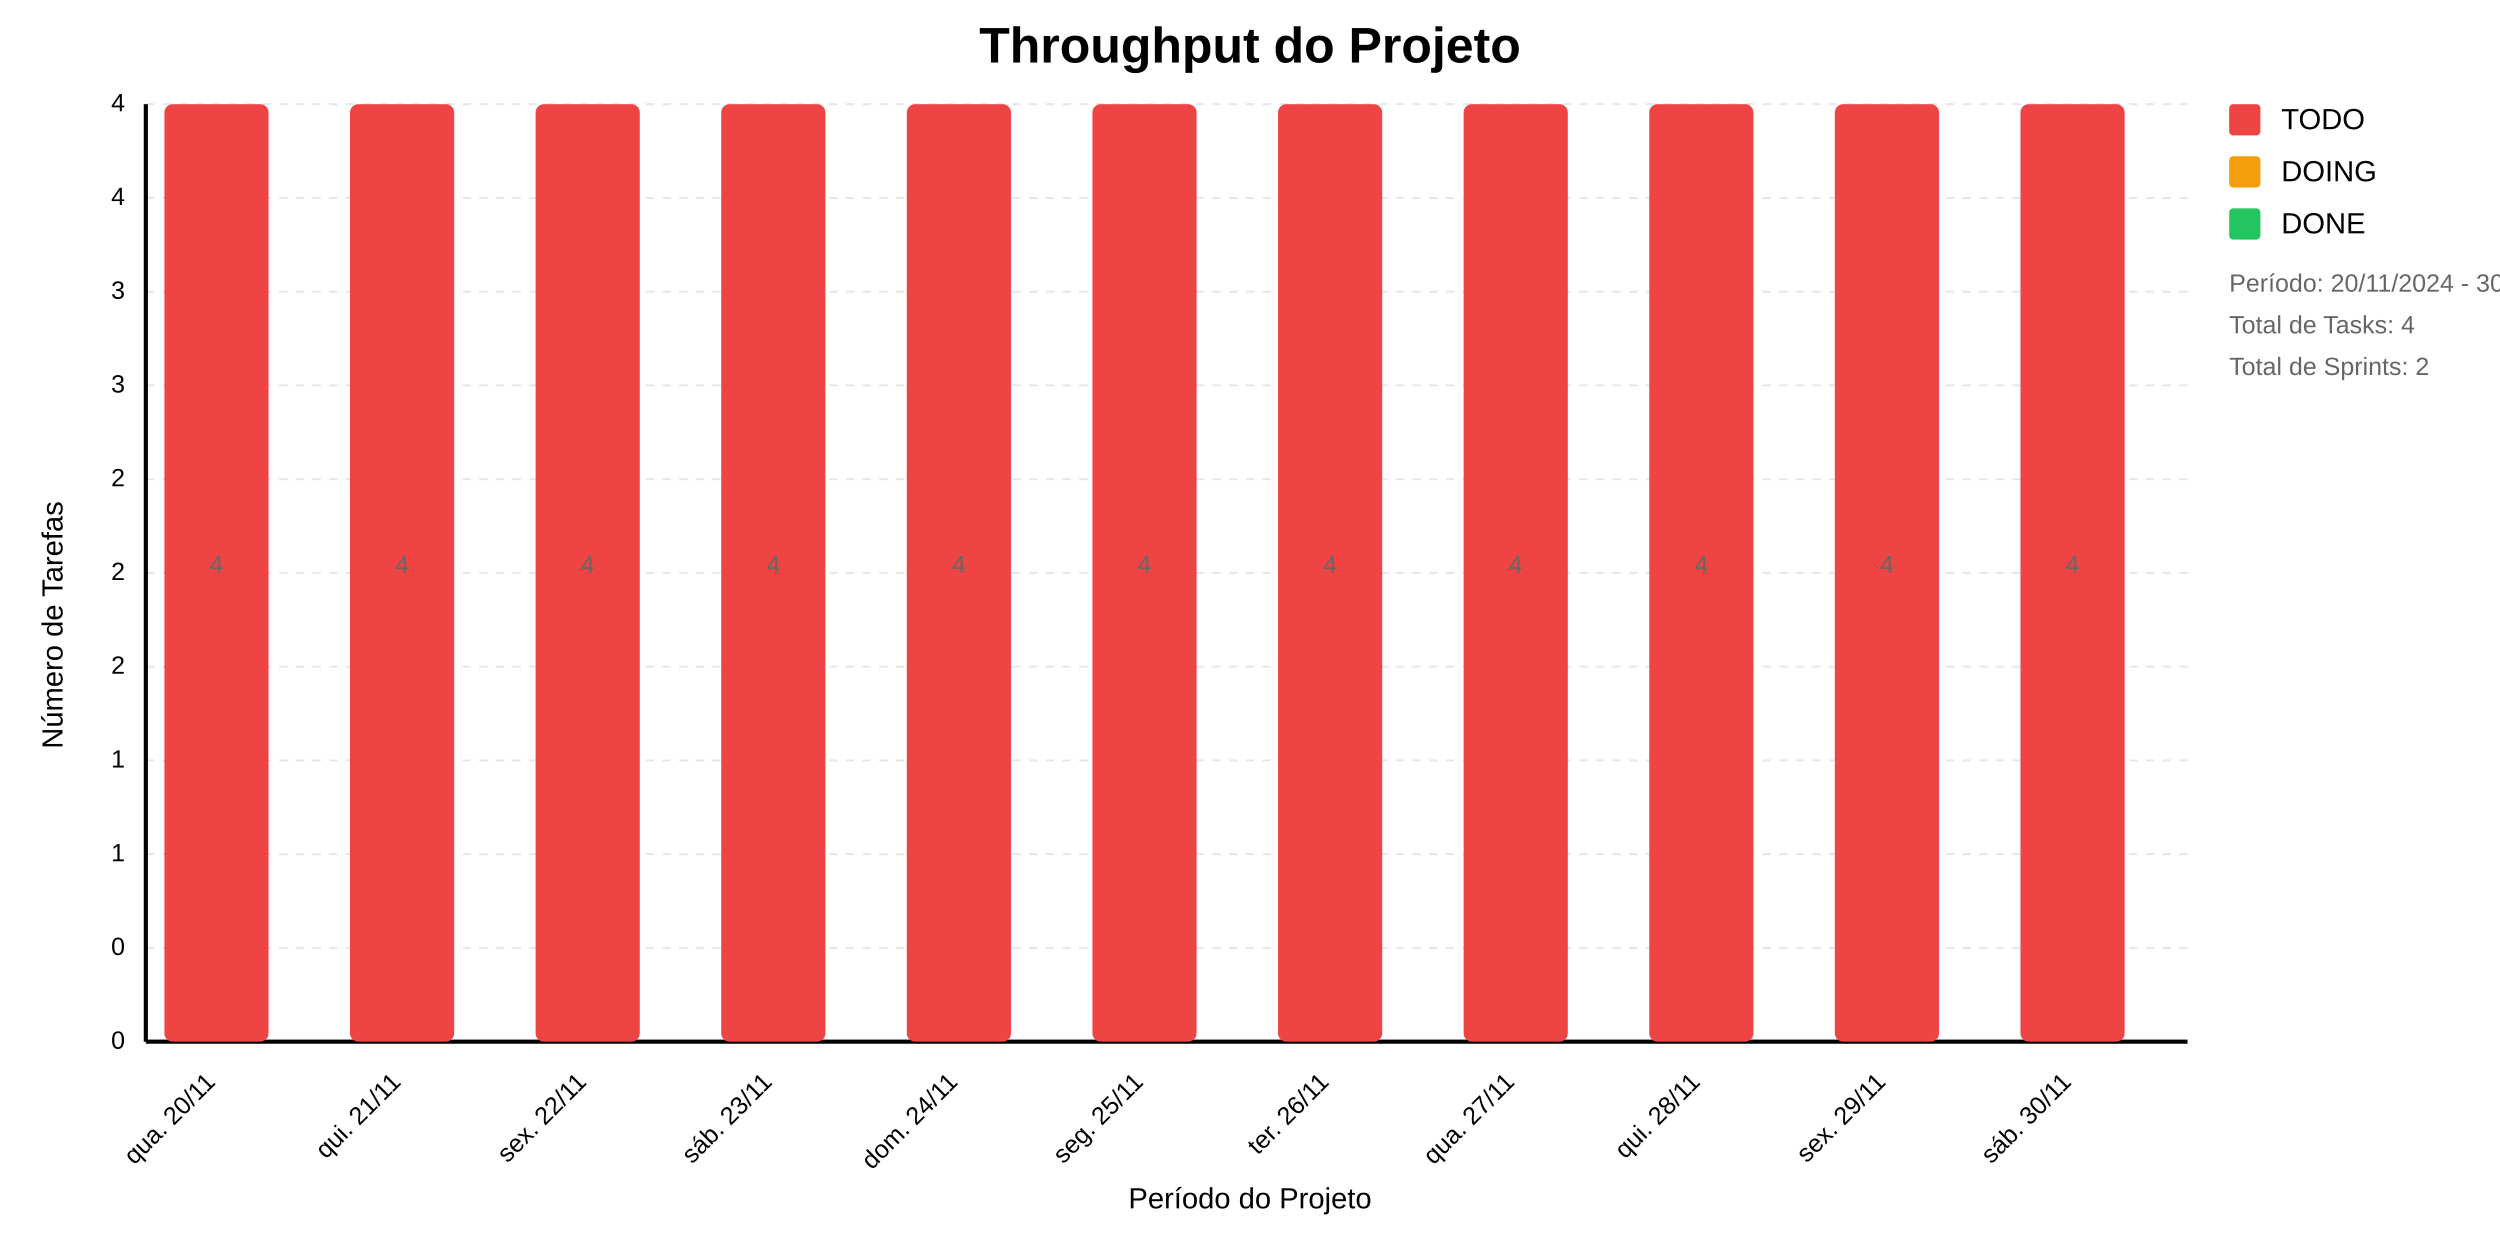
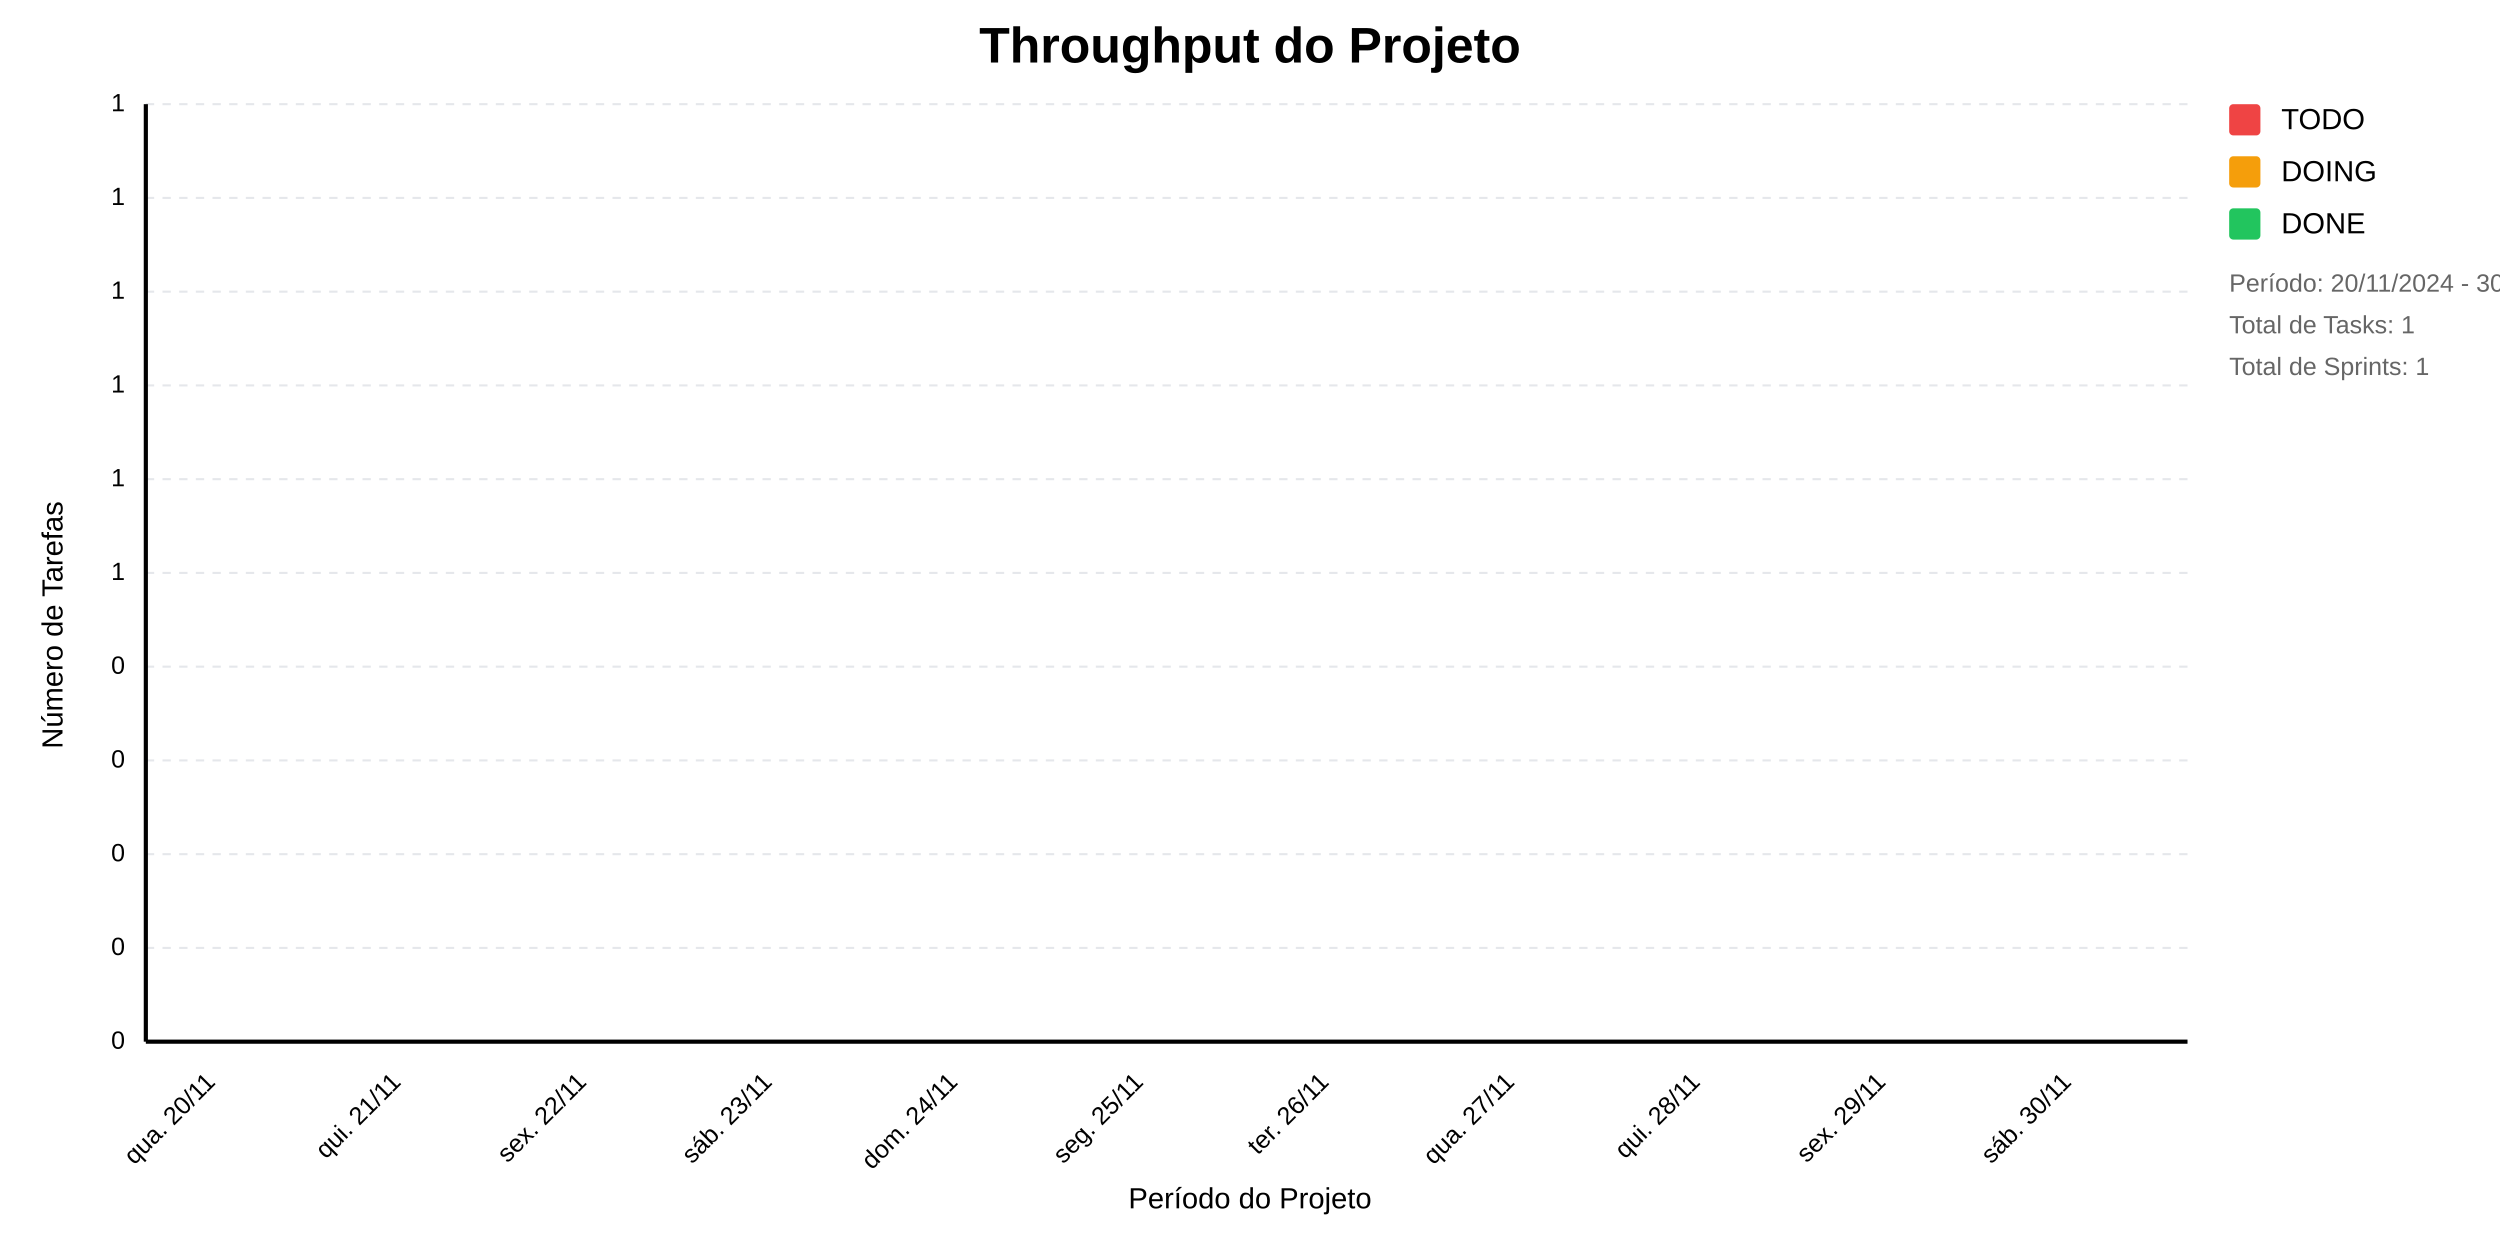
<svg xmlns="http://www.w3.org/2000/svg" viewBox="0 0 1200 600">
  <defs>
    <style>
              text { font-family: Arial, sans-serif; }
              .title { font-size: 24px; font-weight: bold; }
              .label { font-size: 14px; }
              .value { font-size: 12px; fill: #666666; }
              .axis { font-size: 12px; }
              .legend { font-size: 14px; }
            </style>
  </defs>
  <rect width="1200" height="600" fill="white" />
  <line x1="70" y1="50" x2="1050" y2="50" stroke="#e5e7eb" stroke-dasharray="4" />
-   <text x="60" y="50" text-anchor="end" class="axis" dominant-baseline="middle">4</text>
+   <text x="60" y="50" text-anchor="end" class="axis" dominant-baseline="middle">1</text>
  <line x1="70" y1="95" x2="1050" y2="95" stroke="#e5e7eb" stroke-dasharray="4" />
-   <text x="60" y="95" text-anchor="end" class="axis" dominant-baseline="middle">4</text>
+   <text x="60" y="95" text-anchor="end" class="axis" dominant-baseline="middle">1</text>
  <line x1="70" y1="140" x2="1050" y2="140" stroke="#e5e7eb" stroke-dasharray="4" />
-   <text x="60" y="140" text-anchor="end" class="axis" dominant-baseline="middle">3</text>
+   <text x="60" y="140" text-anchor="end" class="axis" dominant-baseline="middle">1</text>
  <line x1="70" y1="185" x2="1050" y2="185" stroke="#e5e7eb" stroke-dasharray="4" />
-   <text x="60" y="185" text-anchor="end" class="axis" dominant-baseline="middle">3</text>
+   <text x="60" y="185" text-anchor="end" class="axis" dominant-baseline="middle">1</text>
  <line x1="70" y1="230" x2="1050" y2="230" stroke="#e5e7eb" stroke-dasharray="4" />
-   <text x="60" y="230" text-anchor="end" class="axis" dominant-baseline="middle">2</text>
+   <text x="60" y="230" text-anchor="end" class="axis" dominant-baseline="middle">1</text>
  <line x1="70" y1="275" x2="1050" y2="275" stroke="#e5e7eb" stroke-dasharray="4" />
-   <text x="60" y="275" text-anchor="end" class="axis" dominant-baseline="middle">2</text>
+   <text x="60" y="275" text-anchor="end" class="axis" dominant-baseline="middle">1</text>
  <line x1="70" y1="320" x2="1050" y2="320" stroke="#e5e7eb" stroke-dasharray="4" />
-   <text x="60" y="320" text-anchor="end" class="axis" dominant-baseline="middle">2</text>
+   <text x="60" y="320" text-anchor="end" class="axis" dominant-baseline="middle">0</text>
  <line x1="70" y1="365" x2="1050" y2="365" stroke="#e5e7eb" stroke-dasharray="4" />
-   <text x="60" y="365" text-anchor="end" class="axis" dominant-baseline="middle">1</text>
+   <text x="60" y="365" text-anchor="end" class="axis" dominant-baseline="middle">0</text>
  <line x1="70" y1="410" x2="1050" y2="410" stroke="#e5e7eb" stroke-dasharray="4" />
-   <text x="60" y="410" text-anchor="end" class="axis" dominant-baseline="middle">1</text>
+   <text x="60" y="410" text-anchor="end" class="axis" dominant-baseline="middle">0</text>
  <line x1="70" y1="455" x2="1050" y2="455" stroke="#e5e7eb" stroke-dasharray="4" />
  <text x="60" y="455" text-anchor="end" class="axis" dominant-baseline="middle">0</text>
  <line x1="70" y1="500" x2="1050" y2="500" stroke="#e5e7eb" stroke-dasharray="4" />
  <text x="60" y="500" text-anchor="end" class="axis" dominant-baseline="middle">0</text>
  <line x1="70" y1="50" x2="70" y2="500" stroke="black" stroke-width="2" />
  <line x1="70" y1="500" x2="1050" y2="500" stroke="black" stroke-width="2" />
  <g>
-     <rect x="78.909" y="50" width="50" height="450" fill="#ef4444" rx="4" />
-     <rect x="78.909" y="50" width="50" height="0" fill="#f59e0b" rx="4" />
-     <rect x="78.909" y="50" width="50" height="0" fill="#22c55e" rx="4" />
+     <rect x="78.909" y="500" width="50" height="0" fill="#ef4444" rx="4" />
+     <rect x="78.909" y="500" width="50" height="0" fill="#f59e0b" rx="4" />
+     <rect x="78.909" y="500" width="50" height="0" fill="#22c55e" rx="4" />
    <text transform="rotate(-45 103.9091 520)" x="103.909" y="520" text-anchor="end" class="axis">qua. 20/11</text>
-     <text x="103.909" y="275" text-anchor="middle" class="value" fill="white">4</text>
  </g>
  <g>
-     <rect x="168" y="50" width="50" height="450" fill="#ef4444" rx="4" />
-     <rect x="168" y="50" width="50" height="0" fill="#f59e0b" rx="4" />
-     <rect x="168" y="50" width="50" height="0" fill="#22c55e" rx="4" />
+     <rect x="168" y="500" width="50" height="0" fill="#ef4444" rx="4" />
+     <rect x="168" y="500" width="50" height="0" fill="#f59e0b" rx="4" />
+     <rect x="168" y="500" width="50" height="0" fill="#22c55e" rx="4" />
    <text transform="rotate(-45 193 520)" x="193" y="520" text-anchor="end" class="axis">qui. 21/11</text>
-     <text x="193" y="275" text-anchor="middle" class="value" fill="white">4</text>
  </g>
  <g>
-     <rect x="257.091" y="50" width="50" height="450" fill="#ef4444" rx="4" />
-     <rect x="257.091" y="50" width="50" height="0" fill="#f59e0b" rx="4" />
-     <rect x="257.091" y="50" width="50" height="0" fill="#22c55e" rx="4" />
+     <rect x="257.091" y="500" width="50" height="0" fill="#ef4444" rx="4" />
+     <rect x="257.091" y="500" width="50" height="0" fill="#f59e0b" rx="4" />
+     <rect x="257.091" y="500" width="50" height="0" fill="#22c55e" rx="4" />
    <text transform="rotate(-45 282.0909 520)" x="282.091" y="520" text-anchor="end" class="axis">sex. 22/11</text>
-     <text x="282.091" y="275" text-anchor="middle" class="value" fill="white">4</text>
  </g>
  <g>
-     <rect x="346.182" y="50" width="50" height="450" fill="#ef4444" rx="4" />
-     <rect x="346.182" y="50" width="50" height="0" fill="#f59e0b" rx="4" />
-     <rect x="346.182" y="50" width="50" height="0" fill="#22c55e" rx="4" />
+     <rect x="346.182" y="500" width="50" height="0" fill="#ef4444" rx="4" />
+     <rect x="346.182" y="500" width="50" height="0" fill="#f59e0b" rx="4" />
+     <rect x="346.182" y="500" width="50" height="0" fill="#22c55e" rx="4" />
    <text transform="rotate(-45 371.1818 520)" x="371.182" y="520" text-anchor="end" class="axis">sáb. 23/11</text>
-     <text x="371.182" y="275" text-anchor="middle" class="value" fill="white">4</text>
  </g>
  <g>
-     <rect x="435.273" y="50" width="50" height="450" fill="#ef4444" rx="4" />
-     <rect x="435.273" y="50" width="50" height="0" fill="#f59e0b" rx="4" />
-     <rect x="435.273" y="50" width="50" height="0" fill="#22c55e" rx="4" />
+     <rect x="435.273" y="500" width="50" height="0" fill="#ef4444" rx="4" />
+     <rect x="435.273" y="500" width="50" height="0" fill="#f59e0b" rx="4" />
+     <rect x="435.273" y="500" width="50" height="0" fill="#22c55e" rx="4" />
    <text transform="rotate(-45 460.2727 520)" x="460.273" y="520" text-anchor="end" class="axis">dom. 24/11</text>
-     <text x="460.273" y="275" text-anchor="middle" class="value" fill="white">4</text>
  </g>
  <g>
-     <rect x="524.364" y="50" width="50" height="450" fill="#ef4444" rx="4" />
-     <rect x="524.364" y="50" width="50" height="0" fill="#f59e0b" rx="4" />
-     <rect x="524.364" y="50" width="50" height="0" fill="#22c55e" rx="4" />
+     <rect x="524.364" y="500" width="50" height="0" fill="#ef4444" rx="4" />
+     <rect x="524.364" y="500" width="50" height="0" fill="#f59e0b" rx="4" />
+     <rect x="524.364" y="500" width="50" height="0" fill="#22c55e" rx="4" />
    <text transform="rotate(-45 549.3636 520)" x="549.364" y="520" text-anchor="end" class="axis">seg. 25/11</text>
-     <text x="549.364" y="275" text-anchor="middle" class="value" fill="white">4</text>
  </g>
  <g>
-     <rect x="613.455" y="50" width="50" height="450" fill="#ef4444" rx="4" />
-     <rect x="613.455" y="50" width="50" height="0" fill="#f59e0b" rx="4" />
-     <rect x="613.455" y="50" width="50" height="0" fill="#22c55e" rx="4" />
+     <rect x="613.455" y="500" width="50" height="0" fill="#ef4444" rx="4" />
+     <rect x="613.455" y="500" width="50" height="0" fill="#f59e0b" rx="4" />
+     <rect x="613.455" y="500" width="50" height="0" fill="#22c55e" rx="4" />
    <text transform="rotate(-45 638.4545 520)" x="638.455" y="520" text-anchor="end" class="axis">ter. 26/11</text>
-     <text x="638.455" y="275" text-anchor="middle" class="value" fill="white">4</text>
  </g>
  <g>
-     <rect x="702.545" y="50" width="50" height="450" fill="#ef4444" rx="4" />
-     <rect x="702.545" y="50" width="50" height="0" fill="#f59e0b" rx="4" />
-     <rect x="702.545" y="50" width="50" height="0" fill="#22c55e" rx="4" />
+     <rect x="702.545" y="500" width="50" height="0" fill="#ef4444" rx="4" />
+     <rect x="702.545" y="500" width="50" height="0" fill="#f59e0b" rx="4" />
+     <rect x="702.545" y="500" width="50" height="0" fill="#22c55e" rx="4" />
    <text transform="rotate(-45 727.5455 520)" x="727.545" y="520" text-anchor="end" class="axis">qua. 27/11</text>
-     <text x="727.545" y="275" text-anchor="middle" class="value" fill="white">4</text>
  </g>
  <g>
-     <rect x="791.636" y="50" width="50" height="450" fill="#ef4444" rx="4" />
-     <rect x="791.636" y="50" width="50" height="0" fill="#f59e0b" rx="4" />
-     <rect x="791.636" y="50" width="50" height="0" fill="#22c55e" rx="4" />
+     <rect x="791.636" y="500" width="50" height="0" fill="#ef4444" rx="4" />
+     <rect x="791.636" y="500" width="50" height="0" fill="#f59e0b" rx="4" />
+     <rect x="791.636" y="500" width="50" height="0" fill="#22c55e" rx="4" />
    <text transform="rotate(-45 816.6364 520)" x="816.636" y="520" text-anchor="end" class="axis">qui. 28/11</text>
-     <text x="816.636" y="275" text-anchor="middle" class="value" fill="white">4</text>
  </g>
  <g>
-     <rect x="880.727" y="50" width="50" height="450" fill="#ef4444" rx="4" />
-     <rect x="880.727" y="50" width="50" height="0" fill="#f59e0b" rx="4" />
-     <rect x="880.727" y="50" width="50" height="0" fill="#22c55e" rx="4" />
+     <rect x="880.727" y="500" width="50" height="0" fill="#ef4444" rx="4" />
+     <rect x="880.727" y="500" width="50" height="0" fill="#f59e0b" rx="4" />
+     <rect x="880.727" y="500" width="50" height="0" fill="#22c55e" rx="4" />
    <text transform="rotate(-45 905.7273 520)" x="905.727" y="520" text-anchor="end" class="axis">sex. 29/11</text>
-     <text x="905.727" y="275" text-anchor="middle" class="value" fill="white">4</text>
  </g>
  <g>
-     <rect x="969.818" y="50" width="50" height="450" fill="#ef4444" rx="4" />
-     <rect x="969.818" y="50" width="50" height="0" fill="#f59e0b" rx="4" />
-     <rect x="969.818" y="50" width="50" height="0" fill="#22c55e" rx="4" />
+     <rect x="969.818" y="500" width="50" height="0" fill="#ef4444" rx="4" />
+     <rect x="969.818" y="500" width="50" height="0" fill="#f59e0b" rx="4" />
+     <rect x="969.818" y="500" width="50" height="0" fill="#22c55e" rx="4" />
    <text transform="rotate(-45 994.8182 520)" x="994.818" y="520" text-anchor="end" class="axis">sáb. 30/11</text>
-     <text x="994.818" y="275" text-anchor="middle" class="value" fill="white">4</text>
  </g>
  <text transform="rotate(-90 30 300)" x="30" y="300" text-anchor="middle" class="label">Número de Tarefas</text>
  <text x="600" y="580" text-anchor="middle" class="label">Período do Projeto</text>
  <text x="600" y="30" text-anchor="middle" class="title">Throughput do Projeto</text>
  <g transform="translate(1070, 50)">
    <rect width="15" height="15" fill="#ef4444" rx="2" />
    <text x="25" y="12" class="legend">TODO</text>
    <rect y="25" width="15" height="15" fill="#f59e0b" rx="2" />
    <text x="25" y="37" class="legend">DOING</text>
    <rect y="50" width="15" height="15" fill="#22c55e" rx="2" />
    <text x="25" y="62" class="legend">DONE</text>
    <text x="0" y="90" class="value">
              Período: 20/11/2024 - 
              30/11/2024
            </text>
    <text x="0" y="110" class="value">
-               Total de Tasks: 4
+               Total de Tasks: 1
            </text>
    <text x="0" y="130" class="value">
-               Total de Sprints: 2
+               Total de Sprints: 1
            </text>
  </g>
</svg>
